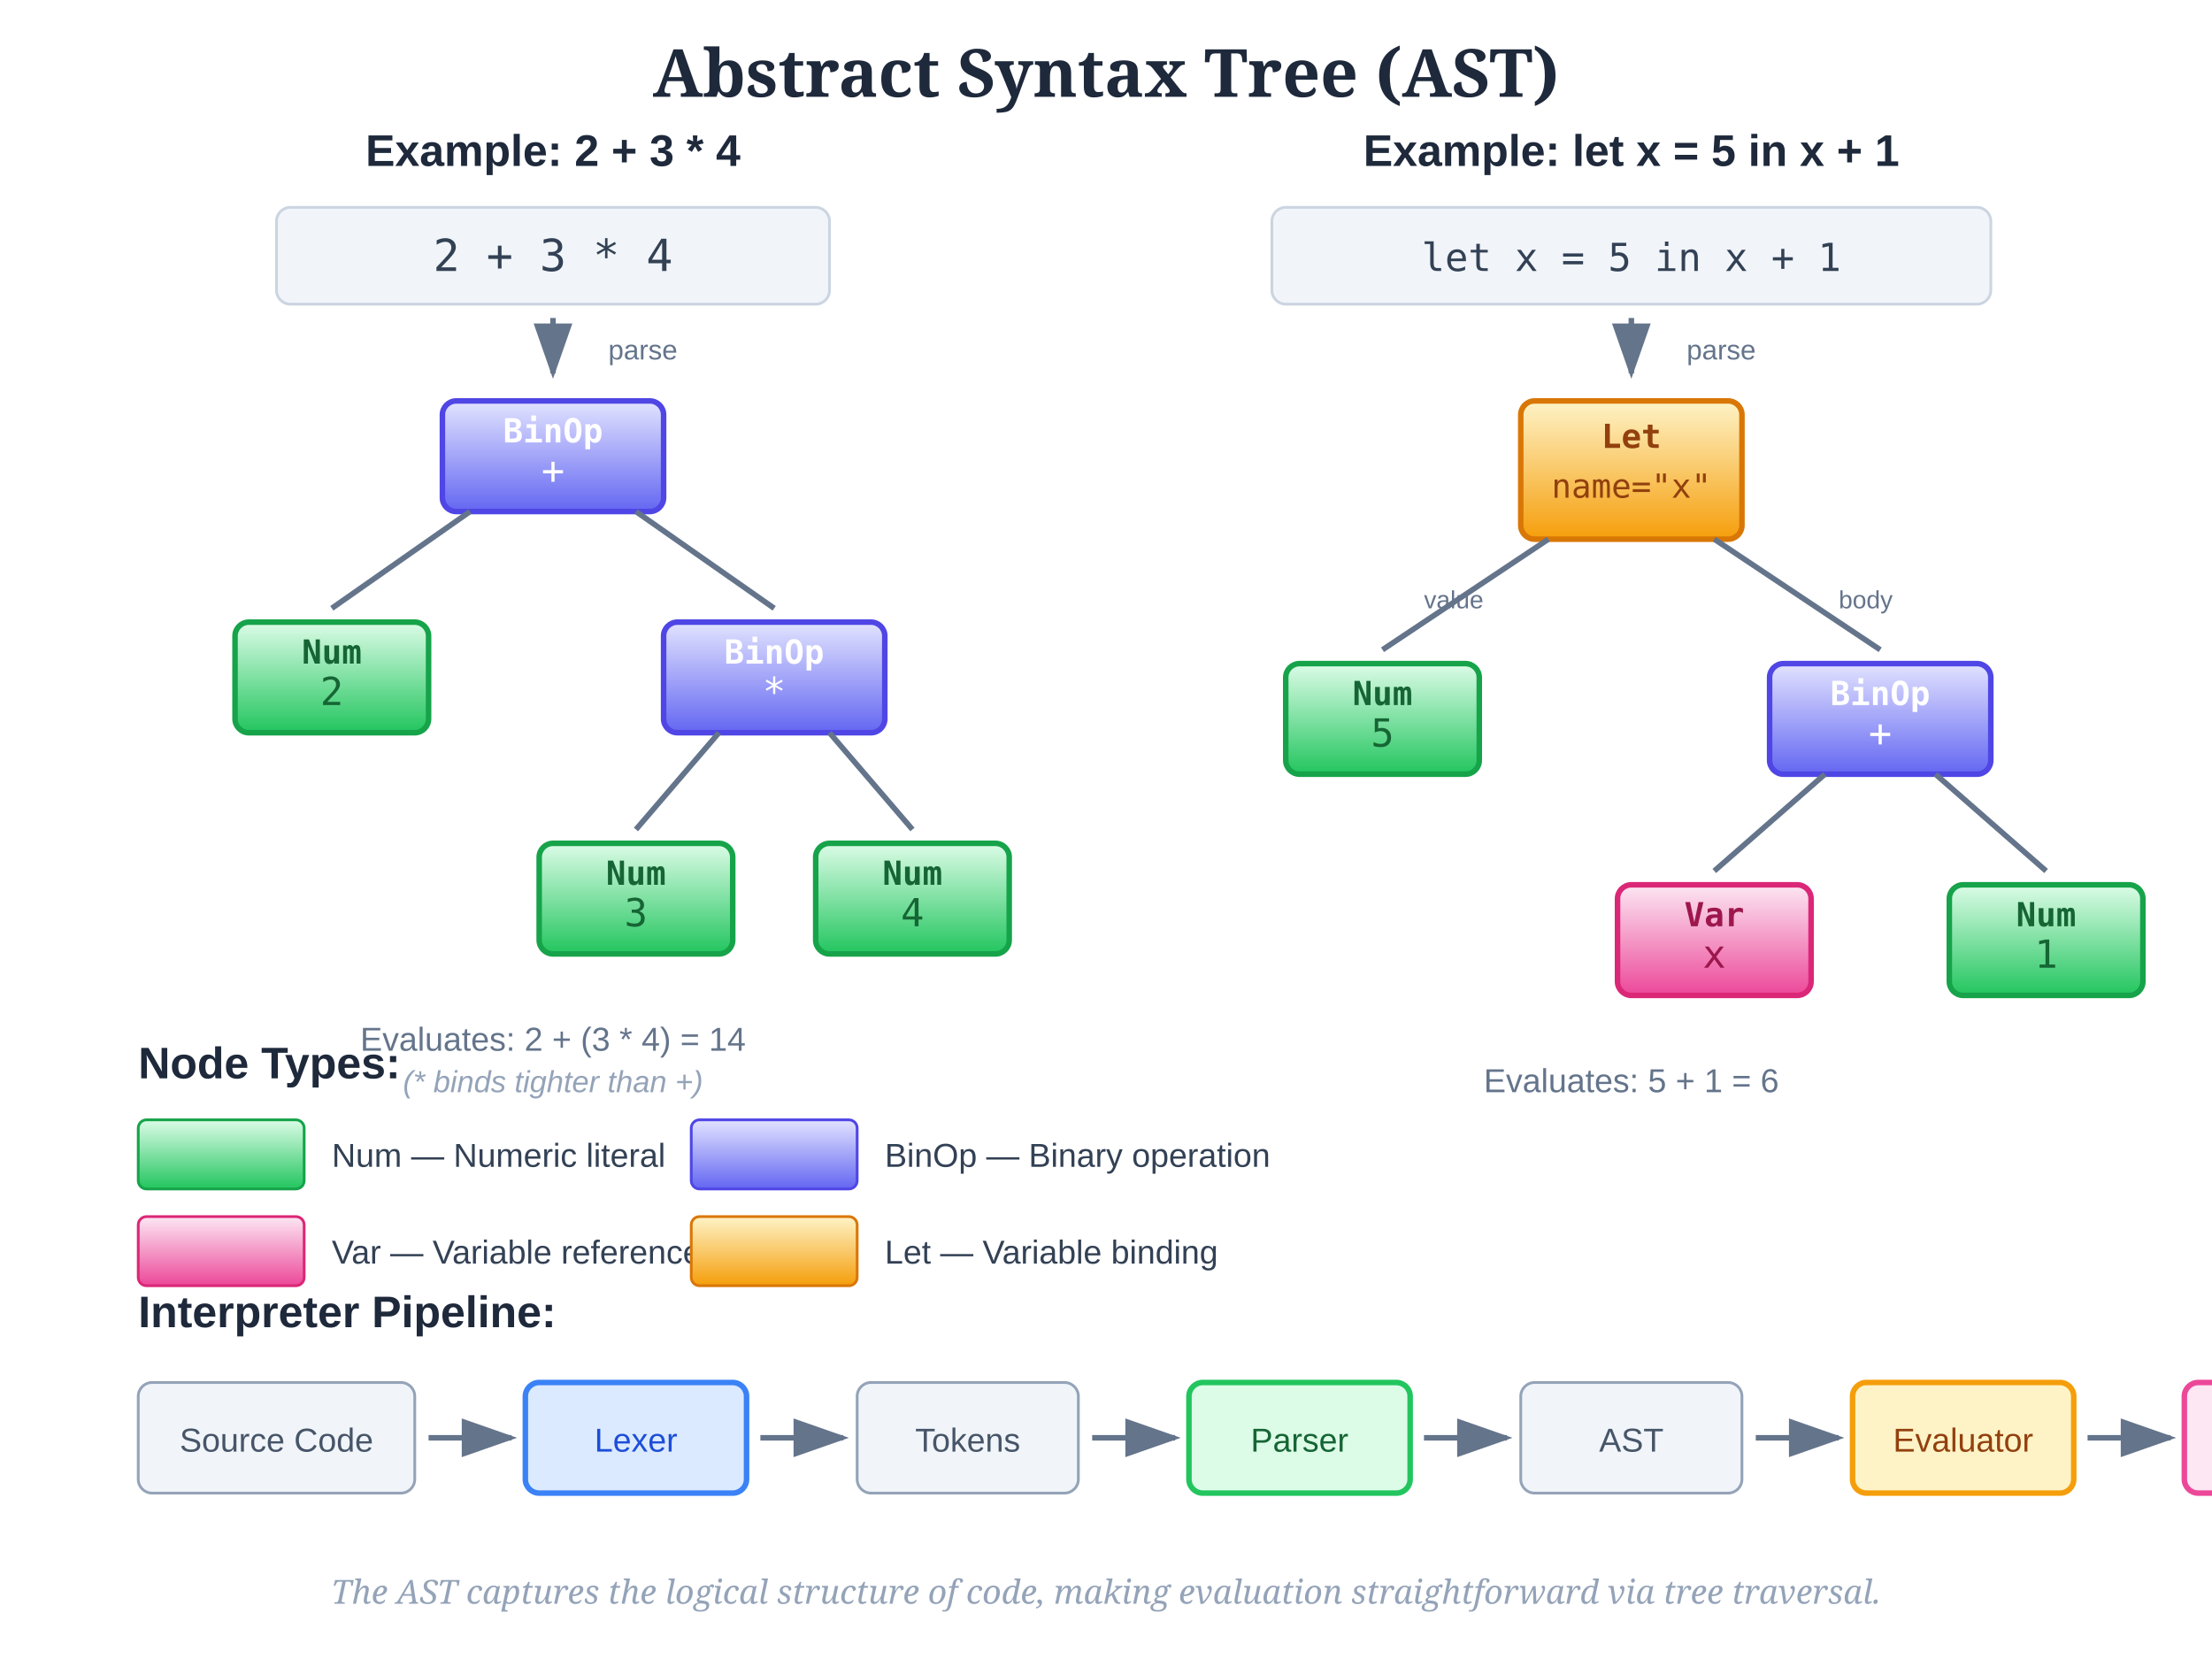
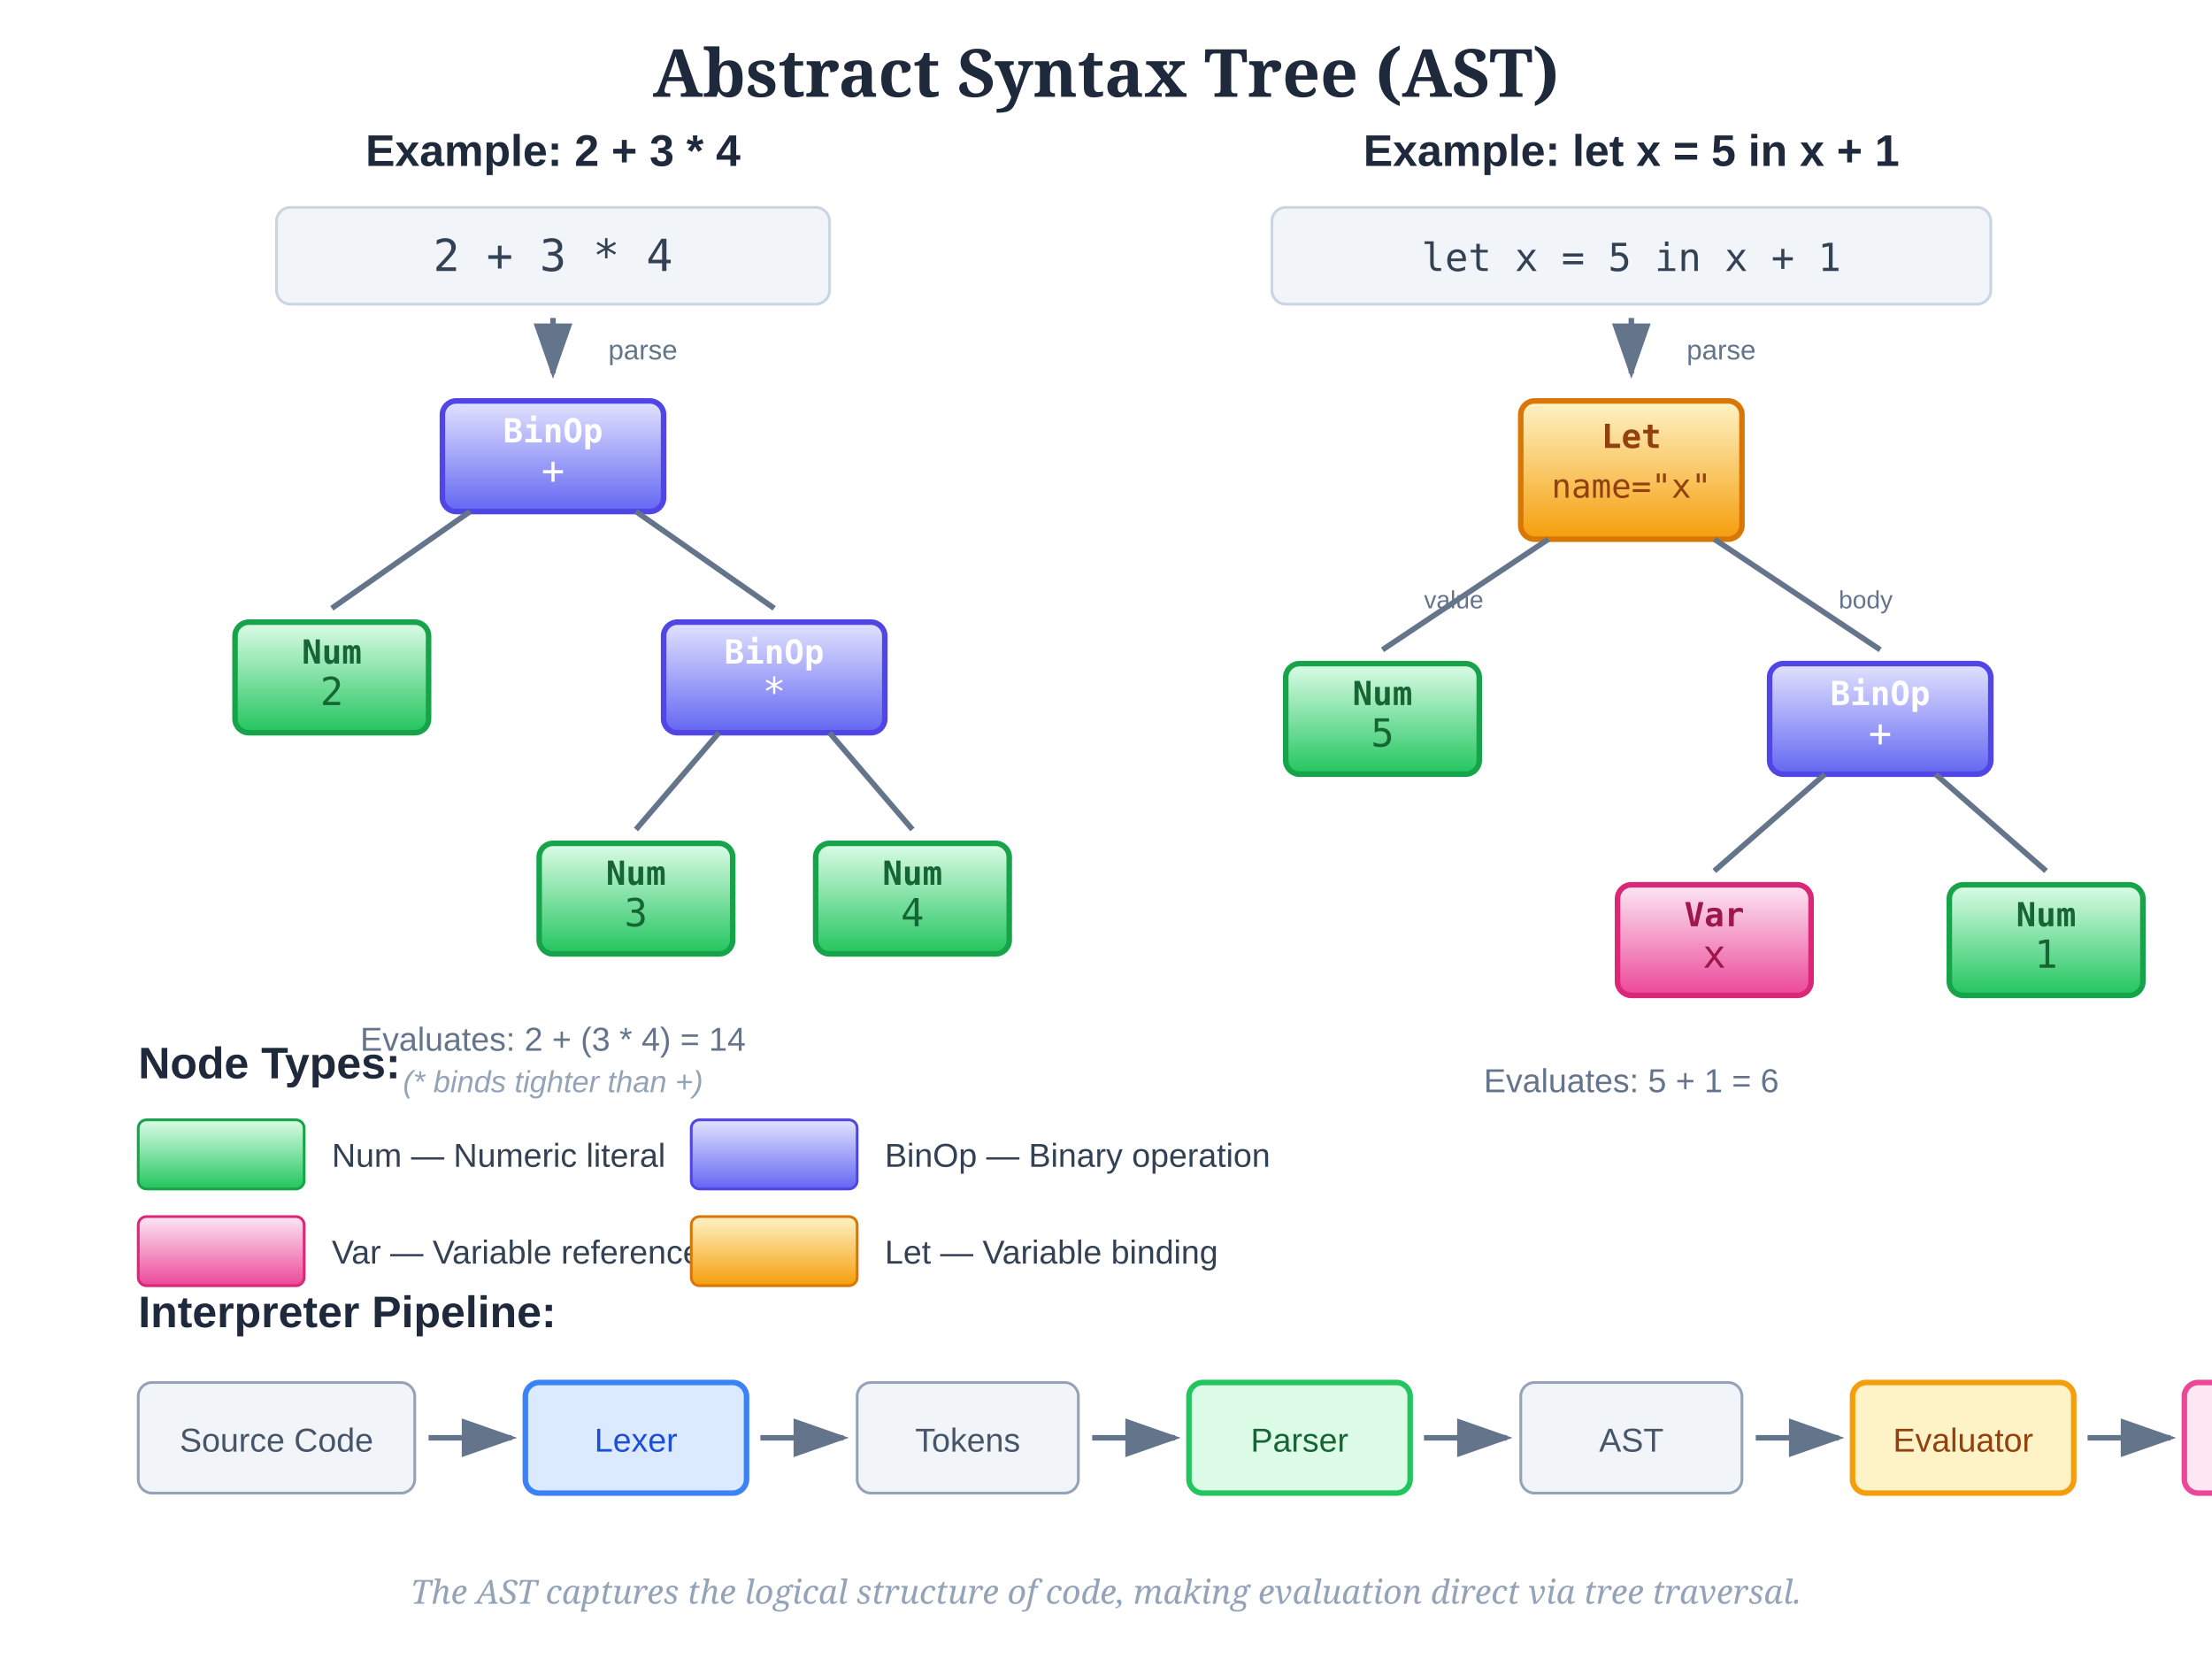
<svg xmlns="http://www.w3.org/2000/svg" viewBox="0 0 800 600" width="800" height="600">
  <defs>
    <linearGradient id="opGradient" x1="0%" y1="0%" x2="0%" y2="100%">
      <stop offset="0%" style="stop-color:#e2e3ff" />
      <stop offset="100%" style="stop-color:#6366f1" />
    </linearGradient>
    <linearGradient id="numGradient" x1="0%" y1="0%" x2="0%" y2="100%">
      <stop offset="0%" style="stop-color:#dcfce7" />
      <stop offset="100%" style="stop-color:#22c55e" />
    </linearGradient>
    <linearGradient id="letGradient" x1="0%" y1="0%" x2="0%" y2="100%">
      <stop offset="0%" style="stop-color:#fef3c7" />
      <stop offset="100%" style="stop-color:#f59e0b" />
    </linearGradient>
    <linearGradient id="varGradient" x1="0%" y1="0%" x2="0%" y2="100%">
      <stop offset="0%" style="stop-color:#fce7f3" />
      <stop offset="100%" style="stop-color:#ec4899" />
    </linearGradient>
    <marker id="arrow" markerWidth="10" markerHeight="7" refX="9" refY="3.5" orient="auto">
      <polygon points="0 0, 10 3.5, 0 7" fill="#64748b" />
    </marker>
  </defs>
  <rect width="800" height="600" fill="#ffffff" />
  <text x="400" y="35" font-family="Georgia, serif" font-size="24" font-weight="bold" text-anchor="middle" fill="#1e293b">Abstract Syntax Tree (AST)</text>
  <g id="example1" transform="translate(50, 60)">
    <text x="150" y="0" font-family="Arial, sans-serif" font-size="16" font-weight="bold" text-anchor="middle" fill="#1e293b">Example: 2 + 3 * 4</text>
    <rect x="50" y="15" width="200" height="35" rx="5" fill="#f1f5f9" stroke="#cbd5e1" stroke-width="1" />
    <text x="150" y="38" font-family="monospace" font-size="16" text-anchor="middle" fill="#334155">2 + 3 * 4</text>
    <line x1="150" y1="55" x2="150" y2="75" stroke="#64748b" stroke-width="2" marker-end="url(#arrow)" />
    <text x="170" y="70" font-family="Arial, sans-serif" font-size="10" fill="#64748b">parse</text>
    <rect x="110" y="85" width="80" height="40" rx="5" fill="url(#opGradient)" stroke="#4f46e5" stroke-width="2" />
    <text x="150" y="100" font-family="monospace" font-size="12" font-weight="bold" text-anchor="middle" fill="#ffffff">BinOp</text>
    <text x="150" y="115" font-family="monospace" font-size="14" text-anchor="middle" fill="#ffffff">+</text>
    <line x1="120" y1="125" x2="70" y2="160" stroke="#64748b" stroke-width="2" />
    <line x1="180" y1="125" x2="230" y2="160" stroke="#64748b" stroke-width="2" />
    <rect x="35" y="165" width="70" height="40" rx="5" fill="url(#numGradient)" stroke="#16a34a" stroke-width="2" />
    <text x="70" y="180" font-family="monospace" font-size="12" font-weight="bold" text-anchor="middle" fill="#166534">Num</text>
    <text x="70" y="195" font-family="monospace" font-size="14" text-anchor="middle" fill="#166534">2</text>
    <rect x="190" y="165" width="80" height="40" rx="5" fill="url(#opGradient)" stroke="#4f46e5" stroke-width="2" />
    <text x="230" y="180" font-family="monospace" font-size="12" font-weight="bold" text-anchor="middle" fill="#ffffff">BinOp</text>
    <text x="230" y="195" font-family="monospace" font-size="14" text-anchor="middle" fill="#ffffff">*</text>
    <line x1="210" y1="205" x2="180" y2="240" stroke="#64748b" stroke-width="2" />
    <line x1="250" y1="205" x2="280" y2="240" stroke="#64748b" stroke-width="2" />
    <rect x="145" y="245" width="70" height="40" rx="5" fill="url(#numGradient)" stroke="#16a34a" stroke-width="2" />
    <text x="180" y="260" font-family="monospace" font-size="12" font-weight="bold" text-anchor="middle" fill="#166534">Num</text>
    <text x="180" y="275" font-family="monospace" font-size="14" text-anchor="middle" fill="#166534">3</text>
    <rect x="245" y="245" width="70" height="40" rx="5" fill="url(#numGradient)" stroke="#16a34a" stroke-width="2" />
    <text x="280" y="260" font-family="monospace" font-size="12" font-weight="bold" text-anchor="middle" fill="#166534">Num</text>
    <text x="280" y="275" font-family="monospace" font-size="14" text-anchor="middle" fill="#166534">4</text>
    <text x="150" y="320" font-family="Arial, sans-serif" font-size="12" text-anchor="middle" fill="#64748b">
      Evaluates: 2 + (3 * 4) = 14
    </text>
    <text x="150" y="335" font-family="Arial, sans-serif" font-size="11" font-style="italic" text-anchor="middle" fill="#94a3b8">
      (* binds tighter than +)
    </text>
  </g>
  <g id="example2" transform="translate(420, 60)">
    <text x="170" y="0" font-family="Arial, sans-serif" font-size="16" font-weight="bold" text-anchor="middle" fill="#1e293b">Example: let x = 5 in x + 1</text>
    <rect x="40" y="15" width="260" height="35" rx="5" fill="#f1f5f9" stroke="#cbd5e1" stroke-width="1" />
    <text x="170" y="38" font-family="monospace" font-size="14" text-anchor="middle" fill="#334155">let x = 5 in x + 1</text>
    <line x1="170" y1="55" x2="170" y2="75" stroke="#64748b" stroke-width="2" marker-end="url(#arrow)" />
    <text x="190" y="70" font-family="Arial, sans-serif" font-size="10" fill="#64748b">parse</text>
    <rect x="130" y="85" width="80" height="50" rx="5" fill="url(#letGradient)" stroke="#d97706" stroke-width="2" />
    <text x="170" y="102" font-family="monospace" font-size="12" font-weight="bold" text-anchor="middle" fill="#92400e">Let</text>
    <text x="170" y="120" font-family="monospace" font-size="12" text-anchor="middle" fill="#92400e">name="x"</text>
    <line x1="140" y1="135" x2="80" y2="175" stroke="#64748b" stroke-width="2" />
    <text x="95" y="160" font-family="Arial, sans-serif" font-size="9" fill="#64748b">value</text>
    <line x1="200" y1="135" x2="260" y2="175" stroke="#64748b" stroke-width="2" />
    <text x="245" y="160" font-family="Arial, sans-serif" font-size="9" fill="#64748b">body</text>
    <rect x="45" y="180" width="70" height="40" rx="5" fill="url(#numGradient)" stroke="#16a34a" stroke-width="2" />
    <text x="80" y="195" font-family="monospace" font-size="12" font-weight="bold" text-anchor="middle" fill="#166534">Num</text>
    <text x="80" y="210" font-family="monospace" font-size="14" text-anchor="middle" fill="#166534">5</text>
    <rect x="220" y="180" width="80" height="40" rx="5" fill="url(#opGradient)" stroke="#4f46e5" stroke-width="2" />
    <text x="260" y="195" font-family="monospace" font-size="12" font-weight="bold" text-anchor="middle" fill="#ffffff">BinOp</text>
    <text x="260" y="210" font-family="monospace" font-size="14" text-anchor="middle" fill="#ffffff">+</text>
    <line x1="240" y1="220" x2="200" y2="255" stroke="#64748b" stroke-width="2" />
    <line x1="280" y1="220" x2="320" y2="255" stroke="#64748b" stroke-width="2" />
    <rect x="165" y="260" width="70" height="40" rx="5" fill="url(#varGradient)" stroke="#db2777" stroke-width="2" />
    <text x="200" y="275" font-family="monospace" font-size="12" font-weight="bold" text-anchor="middle" fill="#9d174d">Var</text>
    <text x="200" y="290" font-family="monospace" font-size="14" text-anchor="middle" fill="#9d174d">x</text>
    <rect x="285" y="260" width="70" height="40" rx="5" fill="url(#numGradient)" stroke="#16a34a" stroke-width="2" />
    <text x="320" y="275" font-family="monospace" font-size="12" font-weight="bold" text-anchor="middle" fill="#166534">Num</text>
    <text x="320" y="290" font-family="monospace" font-size="14" text-anchor="middle" fill="#166534">1</text>
    <text x="170" y="335" font-family="Arial, sans-serif" font-size="12" text-anchor="middle" fill="#64748b">
      Evaluates: 5 + 1 = 6
    </text>
  </g>
  <g id="legend" transform="translate(50, 390)">
    <text x="0" y="0" font-family="Arial, sans-serif" font-size="16" font-weight="bold" fill="#1e293b">
      Node Types:
    </text>
    <rect x="0" y="15" width="60" height="25" rx="3" fill="url(#numGradient)" stroke="#16a34a" stroke-width="1" />
    <text x="70" y="32" font-family="Arial, sans-serif" font-size="12" fill="#334155">Num — Numeric literal</text>
    <rect x="0" y="50" width="60" height="25" rx="3" fill="url(#varGradient)" stroke="#db2777" stroke-width="1" />
    <text x="70" y="67" font-family="Arial, sans-serif" font-size="12" fill="#334155">Var — Variable reference</text>
    <rect x="200" y="15" width="60" height="25" rx="3" fill="url(#opGradient)" stroke="#4f46e5" stroke-width="1" />
    <text x="270" y="32" font-family="Arial, sans-serif" font-size="12" fill="#334155">BinOp — Binary operation</text>
    <rect x="200" y="50" width="60" height="25" rx="3" fill="url(#letGradient)" stroke="#d97706" stroke-width="1" />
    <text x="270" y="67" font-family="Arial, sans-serif" font-size="12" fill="#334155">Let — Variable binding</text>
  </g>
  <g id="pipeline" transform="translate(50, 480)">
    <text x="0" y="0" font-family="Arial, sans-serif" font-size="16" font-weight="bold" fill="#1e293b">
      Interpreter Pipeline:
    </text>
    <rect x="0" y="20" width="100" height="40" rx="5" fill="#f1f5f9" stroke="#94a3b8" stroke-width="1" />
    <text x="50" y="45" font-family="Arial, sans-serif" font-size="12" text-anchor="middle" fill="#475569">Source Code</text>
    <line x1="105" y1="40" x2="135" y2="40" stroke="#64748b" stroke-width="2" marker-end="url(#arrow)" />
    <rect x="140" y="20" width="80" height="40" rx="5" fill="#dbeafe" stroke="#3b82f6" stroke-width="2" />
    <text x="180" y="45" font-family="Arial, sans-serif" font-size="12" text-anchor="middle" fill="#1d4ed8">Lexer</text>
    <line x1="225" y1="40" x2="255" y2="40" stroke="#64748b" stroke-width="2" marker-end="url(#arrow)" />
    <rect x="260" y="20" width="80" height="40" rx="5" fill="#f1f5f9" stroke="#94a3b8" stroke-width="1" />
    <text x="300" y="45" font-family="Arial, sans-serif" font-size="12" text-anchor="middle" fill="#475569">Tokens</text>
    <line x1="345" y1="40" x2="375" y2="40" stroke="#64748b" stroke-width="2" marker-end="url(#arrow)" />
    <rect x="380" y="20" width="80" height="40" rx="5" fill="#dcfce7" stroke="#22c55e" stroke-width="2" />
    <text x="420" y="45" font-family="Arial, sans-serif" font-size="12" text-anchor="middle" fill="#166534">Parser</text>
    <line x1="465" y1="40" x2="495" y2="40" stroke="#64748b" stroke-width="2" marker-end="url(#arrow)" />
    <rect x="500" y="20" width="80" height="40" rx="5" fill="#f1f5f9" stroke="#94a3b8" stroke-width="1" />
    <text x="540" y="45" font-family="Arial, sans-serif" font-size="12" text-anchor="middle" fill="#475569">AST</text>
    <line x1="585" y1="40" x2="615" y2="40" stroke="#64748b" stroke-width="2" marker-end="url(#arrow)" />
    <rect x="620" y="20" width="80" height="40" rx="5" fill="#fef3c7" stroke="#f59e0b" stroke-width="2" />
    <text x="660" y="45" font-family="Arial, sans-serif" font-size="12" text-anchor="middle" fill="#92400e">Evaluator</text>
    <line x1="705" y1="40" x2="735" y2="40" stroke="#64748b" stroke-width="2" marker-end="url(#arrow)" />
    <rect x="740" y="20" width="50" height="40" rx="5" fill="#fce7f3" stroke="#ec4899" stroke-width="2" />
    <text x="765" y="45" font-family="Arial, sans-serif" font-size="12" text-anchor="middle" fill="#9d174d">Value</text>
  </g>
  <text x="400" y="580" font-family="Georgia, serif" font-size="12" font-style="italic" text-anchor="middle" fill="#94a3b8">
-     The AST captures the logical structure of code, making evaluation straightforward via tree traversal.
+     The AST captures the logical structure of code, making evaluation direct via tree traversal.
  </text>
</svg>
